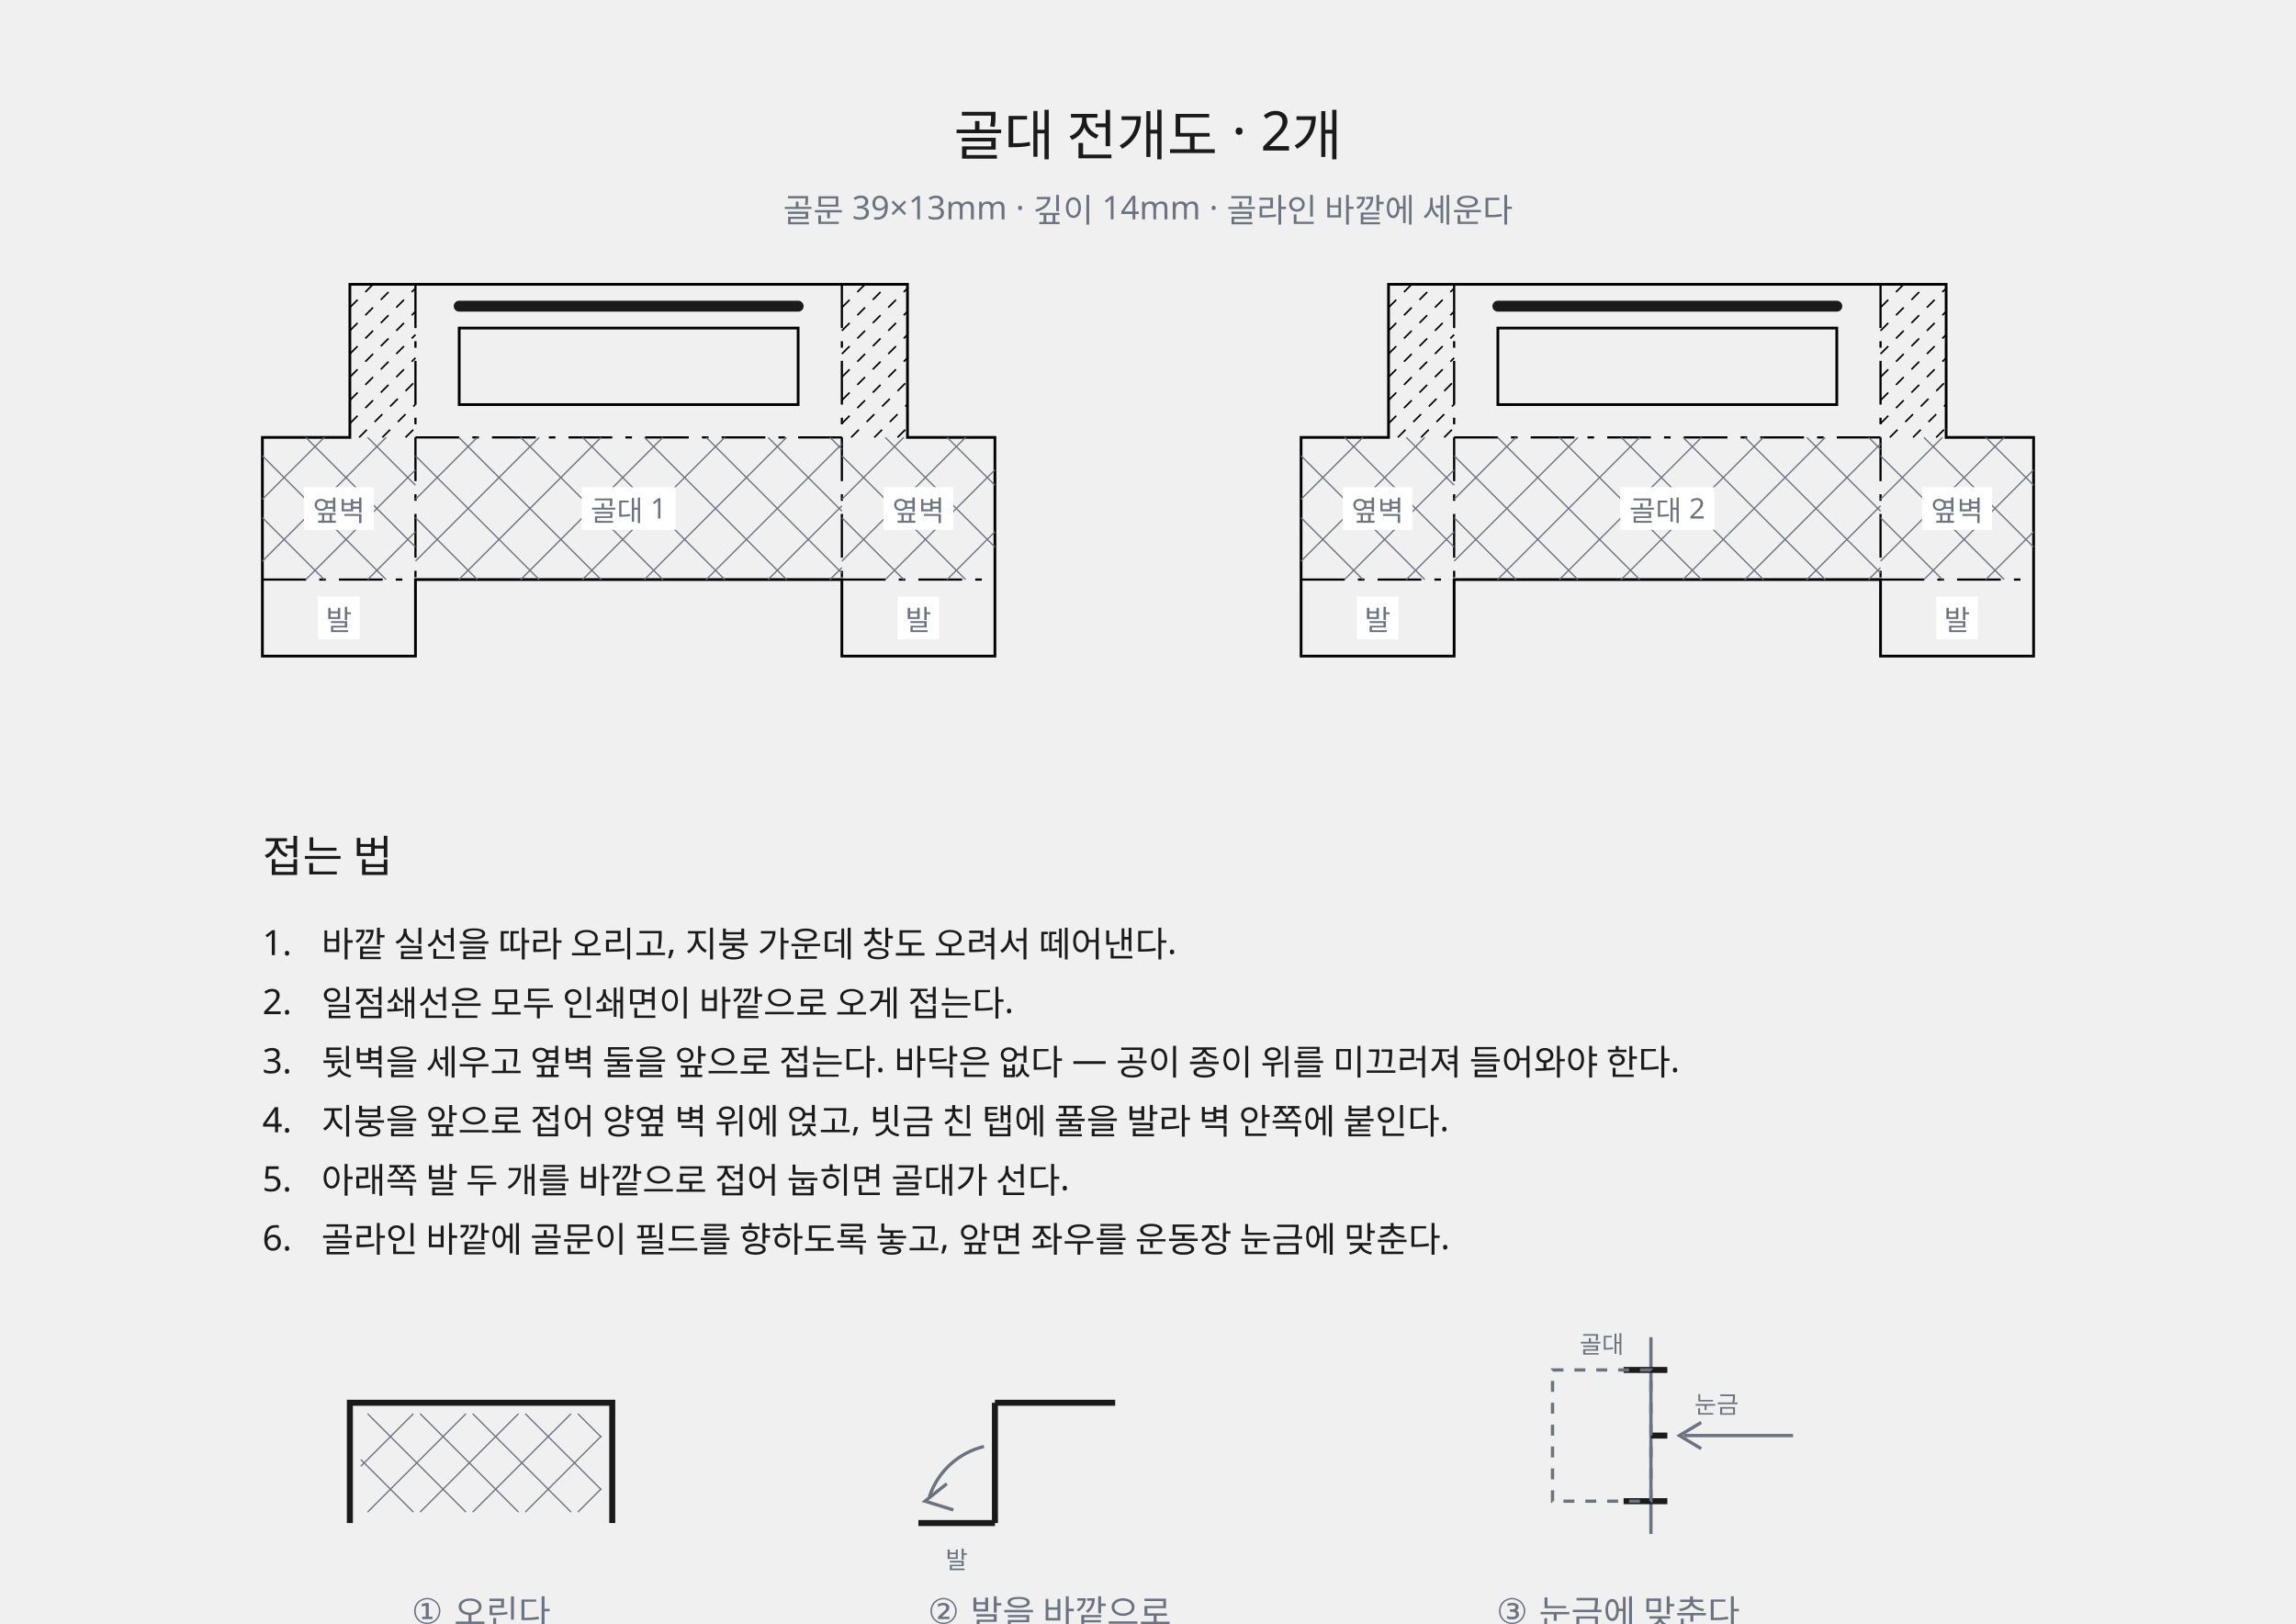
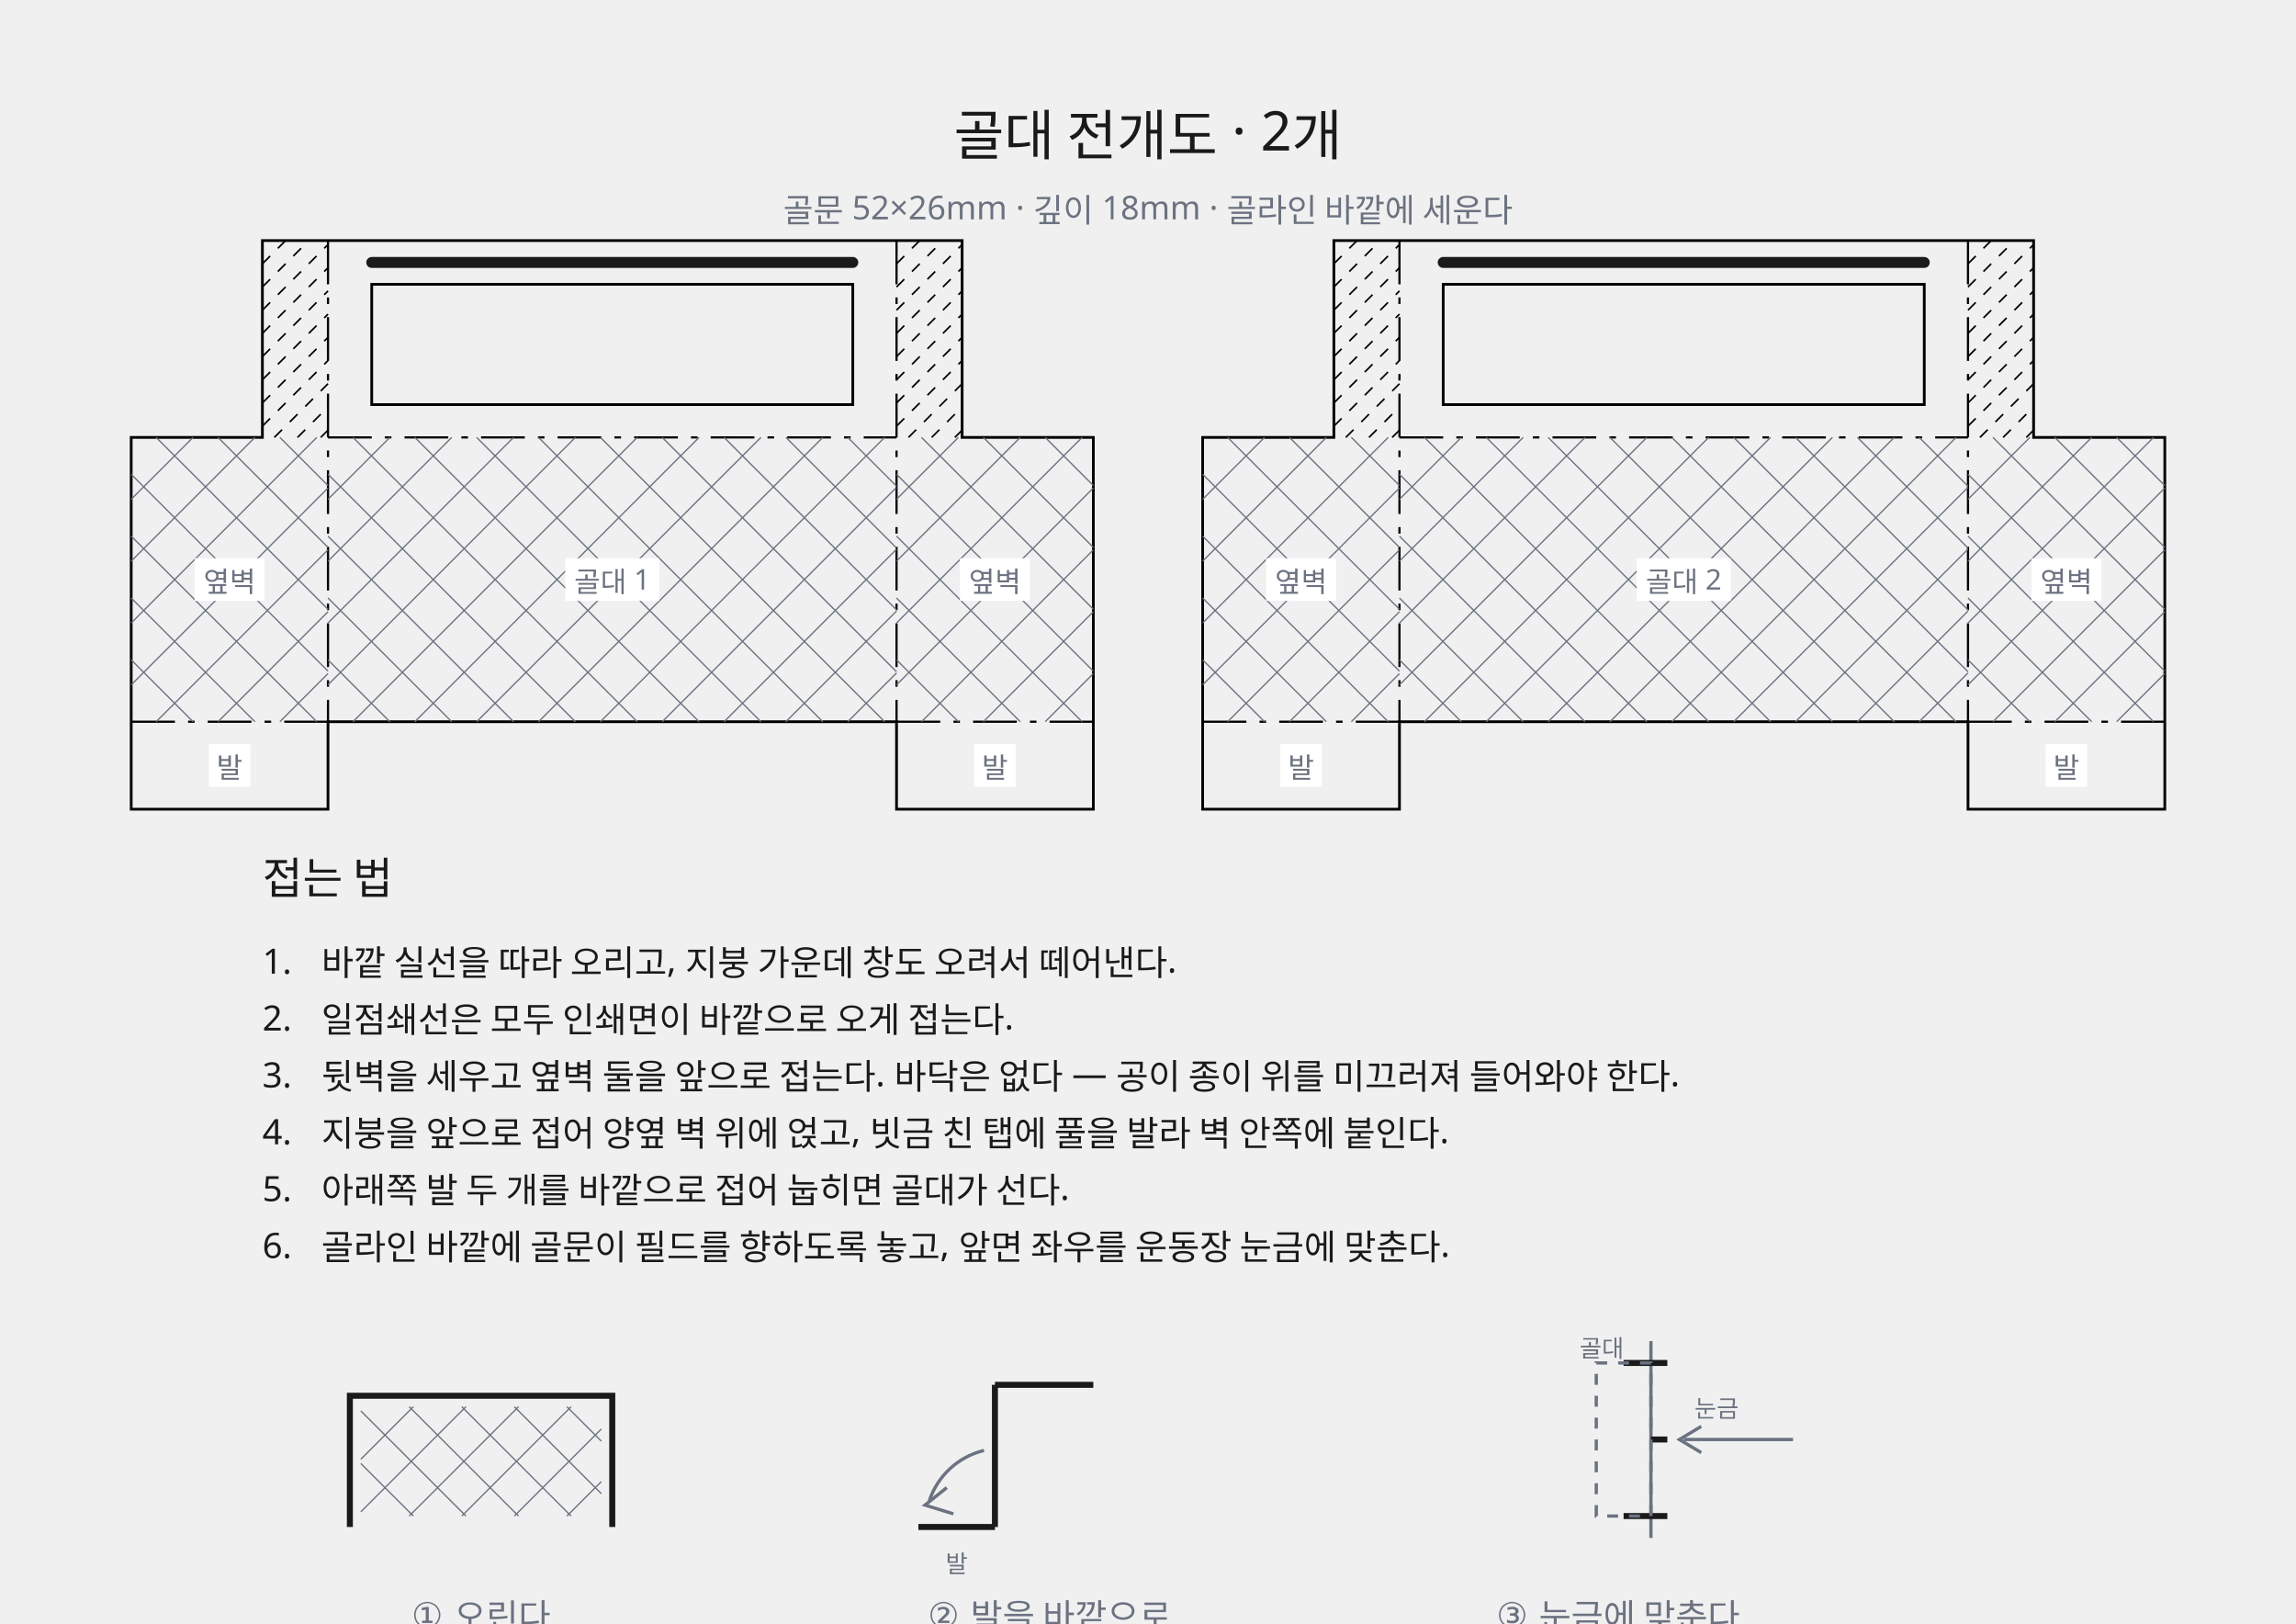
<svg xmlns="http://www.w3.org/2000/svg" width="210mm" height="148.5mm" viewBox="0 0 210 148.5" font-family="Noto Sans KR">
  <g id="pc-cut" fill="none" stroke="#000000" stroke-width="0.25" stroke-linecap="butt">
-     <path d="M 32 26 H 83 V 40 H 91 V 60 H 77 V 53 H 38 V 60 H 24 V 40 H 32 Z" />
-     <path d="M 127 26 H 178 V 40 H 186 V 60 H 172 V 53 H 133 V 60 H 119 V 40 H 127 Z" />
-     <rect x="42" y="30" width="31" height="7" />
-     <rect x="137" y="30" width="31" height="7" />
+     <path d="M 24 22 H 88 V 40 H 100 V 74 H 82 V 66 H 30 V 74 H 12 V 40 H 24 Z" />
+     <path d="M 122 22 H 186 V 40 H 198 V 74 H 180 V 66 H 128 V 74 H 110 V 40 H 122 Z" />
+     <rect x="34" y="26" width="44" height="11" />
+     <rect x="132" y="26" width="44" height="11" />
  </g>
  <g id="pc-fold-mountain" fill="none" stroke="#000000" stroke-width="0.2" stroke-dasharray="4 1.2 0.6 1.2" stroke-linecap="butt">
-     <line x1="38" y1="26" x2="38" y2="53" />
-     <line x1="77" y1="26" x2="77" y2="53" />
-     <line x1="38" y1="40" x2="77" y2="40" />
-     <line x1="24" y1="53" x2="38" y2="53" />
-     <line x1="77" y1="53" x2="91" y2="53" />
-     <line x1="133" y1="26" x2="133" y2="53" />
-     <line x1="172" y1="26" x2="172" y2="53" />
-     <line x1="133" y1="40" x2="172" y2="40" />
-     <line x1="119" y1="53" x2="133" y2="53" />
-     <line x1="172" y1="53" x2="186" y2="53" />
+     <line x1="30" y1="22" x2="30" y2="66" />
+     <line x1="82" y1="22" x2="82" y2="66" />
+     <line x1="30" y1="40" x2="82" y2="40" />
+     <line x1="12" y1="66" x2="30" y2="66" />
+     <line x1="82" y1="66" x2="100" y2="66" />
+     <line x1="128" y1="22" x2="128" y2="66" />
+     <line x1="180" y1="22" x2="180" y2="66" />
+     <line x1="128" y1="40" x2="180" y2="40" />
+     <line x1="110" y1="66" x2="128" y2="66" />
+     <line x1="180" y1="66" x2="198" y2="66" />
  </g>
  <g id="pc-glue" fill="none" stroke="#000000" stroke-width="0.15" stroke-dasharray="1 1" stroke-linecap="butt">
-     <line x1="32" y1="28.121" x2="34.121" y2="26" />
-     <line x1="32" y1="30.243" x2="36.243" y2="26" />
-     <line x1="32" y1="32.364" x2="38" y2="26.364" />
-     <line x1="32" y1="34.485" x2="38" y2="28.485" />
-     <line x1="32" y1="36.607" x2="38" y2="30.607" />
-     <line x1="32" y1="38.728" x2="38" y2="32.728" />
-     <line x1="32.849" y1="40" x2="38" y2="34.849" />
-     <line x1="34.971" y1="40" x2="38" y2="36.971" />
-     <line x1="37.092" y1="40" x2="38" y2="39.092" />
-     <line x1="77" y1="28.121" x2="79.121" y2="26" />
-     <line x1="77" y1="30.243" x2="81.243" y2="26" />
-     <line x1="77" y1="32.364" x2="83" y2="26.364" />
-     <line x1="77" y1="34.485" x2="83" y2="28.485" />
-     <line x1="77" y1="36.607" x2="83" y2="30.607" />
-     <line x1="77" y1="38.728" x2="83" y2="32.728" />
-     <line x1="77.849" y1="40" x2="83" y2="34.849" />
-     <line x1="79.971" y1="40" x2="83" y2="36.971" />
-     <line x1="82.092" y1="40" x2="83" y2="39.092" />
-     <line x1="127" y1="28.121" x2="129.121" y2="26" />
-     <line x1="127" y1="30.243" x2="131.243" y2="26" />
-     <line x1="127" y1="32.364" x2="133" y2="26.364" />
-     <line x1="127" y1="34.485" x2="133" y2="28.485" />
-     <line x1="127" y1="36.607" x2="133" y2="30.607" />
-     <line x1="127" y1="38.728" x2="133" y2="32.728" />
-     <line x1="127.849" y1="40" x2="133" y2="34.849" />
-     <line x1="129.971" y1="40" x2="133" y2="36.971" />
-     <line x1="132.092" y1="40" x2="133" y2="39.092" />
-     <line x1="172" y1="28.121" x2="174.121" y2="26" />
-     <line x1="172" y1="30.243" x2="176.243" y2="26" />
-     <line x1="172" y1="32.364" x2="178" y2="26.364" />
-     <line x1="172" y1="34.485" x2="178" y2="28.485" />
-     <line x1="172" y1="36.607" x2="178" y2="30.607" />
-     <line x1="172" y1="38.728" x2="178" y2="32.728" />
-     <line x1="172.849" y1="40" x2="178" y2="34.849" />
-     <line x1="174.971" y1="40" x2="178" y2="36.971" />
-     <line x1="177.092" y1="40" x2="178" y2="39.092" />
+     <line x1="24" y1="24.121" x2="26.121" y2="22" />
+     <line x1="24" y1="26.243" x2="28.243" y2="22" />
+     <line x1="24" y1="28.364" x2="30" y2="22.364" />
+     <line x1="24" y1="30.485" x2="30" y2="24.485" />
+     <line x1="24" y1="32.607" x2="30" y2="26.607" />
+     <line x1="24" y1="34.728" x2="30" y2="28.728" />
+     <line x1="24" y1="36.849" x2="30" y2="30.849" />
+     <line x1="24" y1="38.971" x2="30" y2="32.971" />
+     <line x1="25.092" y1="40" x2="30" y2="35.092" />
+     <line x1="27.213" y1="40" x2="30" y2="37.213" />
+     <line x1="29.335" y1="40" x2="30" y2="39.335" />
+     <line x1="82" y1="24.121" x2="84.121" y2="22" />
+     <line x1="82" y1="26.243" x2="86.243" y2="22" />
+     <line x1="82" y1="28.364" x2="88" y2="22.364" />
+     <line x1="82" y1="30.485" x2="88" y2="24.485" />
+     <line x1="82" y1="32.607" x2="88" y2="26.607" />
+     <line x1="82" y1="34.728" x2="88" y2="28.728" />
+     <line x1="82" y1="36.849" x2="88" y2="30.849" />
+     <line x1="82" y1="38.971" x2="88" y2="32.971" />
+     <line x1="83.092" y1="40" x2="88" y2="35.092" />
+     <line x1="85.213" y1="40" x2="88" y2="37.213" />
+     <line x1="87.335" y1="40" x2="88" y2="39.335" />
+     <line x1="122" y1="24.121" x2="124.121" y2="22" />
+     <line x1="122" y1="26.243" x2="126.243" y2="22" />
+     <line x1="122" y1="28.364" x2="128" y2="22.364" />
+     <line x1="122" y1="30.485" x2="128" y2="24.485" />
+     <line x1="122" y1="32.607" x2="128" y2="26.607" />
+     <line x1="122" y1="34.728" x2="128" y2="28.728" />
+     <line x1="122" y1="36.849" x2="128" y2="30.849" />
+     <line x1="122" y1="38.971" x2="128" y2="32.971" />
+     <line x1="123.092" y1="40" x2="128" y2="35.092" />
+     <line x1="125.213" y1="40" x2="128" y2="37.213" />
+     <line x1="127.335" y1="40" x2="128" y2="39.335" />
+     <line x1="180" y1="24.121" x2="182.121" y2="22" />
+     <line x1="180" y1="26.243" x2="184.243" y2="22" />
+     <line x1="180" y1="28.364" x2="186" y2="22.364" />
+     <line x1="180" y1="30.485" x2="186" y2="24.485" />
+     <line x1="180" y1="32.607" x2="186" y2="26.607" />
+     <line x1="180" y1="34.728" x2="186" y2="28.728" />
+     <line x1="180" y1="36.849" x2="186" y2="30.849" />
+     <line x1="180" y1="38.971" x2="186" y2="32.971" />
+     <line x1="181.092" y1="40" x2="186" y2="35.092" />
+     <line x1="183.213" y1="40" x2="186" y2="37.213" />
+     <line x1="185.335" y1="40" x2="186" y2="39.335" />
  </g>
  <g id="pc-art" fill="#1a1a1a" stroke="none">
    <text x="105" y="12" font-size="5" dominant-baseline="central" text-anchor="middle">골대 전개도 · 2개</text>
-     <text x="105" y="19" font-size="3" dominant-baseline="central" fill="#6b7280" text-anchor="middle">골문 39×13mm · 깊이 14mm · 골라인 바깥에 세운다</text>
+     <text x="105" y="19" font-size="3" dominant-baseline="central" fill="#6b7280" text-anchor="middle">골문 52×26mm · 깊이 18mm · 골라인 바깥에 세운다</text>
    <g stroke="#6b7280" stroke-width="0.12" fill="none">
-       <line x1="38" y1="45.657" x2="43.657" y2="40" />
-       <line x1="38" y1="51.314" x2="49.314" y2="40" />
-       <line x1="41.971" y1="53" x2="54.971" y2="40" />
-       <line x1="47.627" y1="53" x2="60.627" y2="40" />
-       <line x1="53.284" y1="53" x2="66.284" y2="40" />
-       <line x1="58.941" y1="53" x2="71.941" y2="40" />
-       <line x1="64.598" y1="53" x2="77" y2="40.598" />
-       <line x1="70.255" y1="53" x2="77" y2="46.255" />
-       <line x1="75.912" y1="53" x2="77" y2="51.912" />
-       <line x1="38" y1="47.343" x2="43.657" y2="53" />
-       <line x1="38" y1="41.686" x2="49.314" y2="53" />
-       <line x1="41.971" y1="40" x2="54.971" y2="53" />
-       <line x1="47.627" y1="40" x2="60.627" y2="53" />
-       <line x1="53.284" y1="40" x2="66.284" y2="53" />
-       <line x1="58.941" y1="40" x2="71.941" y2="53" />
-       <line x1="64.598" y1="40" x2="77" y2="52.402" />
-       <line x1="70.255" y1="40" x2="77" y2="46.745" />
-       <line x1="75.912" y1="40" x2="77" y2="41.088" />
-       <line x1="24" y1="45.657" x2="29.657" y2="40" />
-       <line x1="24" y1="51.314" x2="35.314" y2="40" />
-       <line x1="27.971" y1="53" x2="38" y2="42.971" />
-       <line x1="33.627" y1="53" x2="38" y2="48.627" />
-       <line x1="24" y1="47.343" x2="29.657" y2="53" />
-       <line x1="24" y1="41.686" x2="35.314" y2="53" />
-       <line x1="27.971" y1="40" x2="38" y2="50.029" />
-       <line x1="33.627" y1="40" x2="38" y2="44.373" />
-       <line x1="77" y1="45.657" x2="82.657" y2="40" />
-       <line x1="77" y1="51.314" x2="88.314" y2="40" />
-       <line x1="80.971" y1="53" x2="91" y2="42.971" />
-       <line x1="86.627" y1="53" x2="91" y2="48.627" />
-       <line x1="77" y1="47.343" x2="82.657" y2="53" />
-       <line x1="77" y1="41.686" x2="88.314" y2="53" />
-       <line x1="80.971" y1="40" x2="91" y2="50.029" />
-       <line x1="86.627" y1="40" x2="91" y2="44.373" />
+       <line x1="30" y1="45.657" x2="35.657" y2="40" />
+       <line x1="30" y1="51.314" x2="41.314" y2="40" />
+       <line x1="30" y1="56.971" x2="46.971" y2="40" />
+       <line x1="30" y1="62.627" x2="52.627" y2="40" />
+       <line x1="32.284" y1="66" x2="58.284" y2="40" />
+       <line x1="37.941" y1="66" x2="63.941" y2="40" />
+       <line x1="43.598" y1="66" x2="69.598" y2="40" />
+       <line x1="49.255" y1="66" x2="75.255" y2="40" />
+       <line x1="54.912" y1="66" x2="80.912" y2="40" />
+       <line x1="60.569" y1="66" x2="82" y2="44.569" />
+       <line x1="66.225" y1="66" x2="82" y2="50.225" />
+       <line x1="71.882" y1="66" x2="82" y2="55.882" />
+       <line x1="77.539" y1="66" x2="82" y2="61.539" />
+       <line x1="30" y1="60.343" x2="35.657" y2="66" />
+       <line x1="30" y1="54.686" x2="41.314" y2="66" />
+       <line x1="30" y1="49.029" x2="46.971" y2="66" />
+       <line x1="30" y1="43.373" x2="52.627" y2="66" />
+       <line x1="32.284" y1="40" x2="58.284" y2="66" />
+       <line x1="37.941" y1="40" x2="63.941" y2="66" />
+       <line x1="43.598" y1="40" x2="69.598" y2="66" />
+       <line x1="49.255" y1="40" x2="75.255" y2="66" />
+       <line x1="54.912" y1="40" x2="80.912" y2="66" />
+       <line x1="60.569" y1="40" x2="82" y2="61.431" />
+       <line x1="66.225" y1="40" x2="82" y2="55.775" />
+       <line x1="71.882" y1="40" x2="82" y2="50.118" />
+       <line x1="77.539" y1="40" x2="82" y2="44.461" />
+       <line x1="12" y1="45.657" x2="17.657" y2="40" />
+       <line x1="12" y1="51.314" x2="23.314" y2="40" />
+       <line x1="12" y1="56.971" x2="28.971" y2="40" />
+       <line x1="12" y1="62.627" x2="30" y2="44.627" />
+       <line x1="14.284" y1="66" x2="30" y2="50.284" />
+       <line x1="19.941" y1="66" x2="30" y2="55.941" />
+       <line x1="25.598" y1="66" x2="30" y2="61.598" />
+       <line x1="12" y1="60.343" x2="17.657" y2="66" />
+       <line x1="12" y1="54.686" x2="23.314" y2="66" />
+       <line x1="12" y1="49.029" x2="28.971" y2="66" />
+       <line x1="12" y1="43.373" x2="30" y2="61.373" />
+       <line x1="14.284" y1="40" x2="30" y2="55.716" />
+       <line x1="19.941" y1="40" x2="30" y2="50.059" />
+       <line x1="25.598" y1="40" x2="30" y2="44.402" />
+       <line x1="82" y1="45.657" x2="87.657" y2="40" />
+       <line x1="82" y1="51.314" x2="93.314" y2="40" />
+       <line x1="82" y1="56.971" x2="98.971" y2="40" />
+       <line x1="82" y1="62.627" x2="100" y2="44.627" />
+       <line x1="84.284" y1="66" x2="100" y2="50.284" />
+       <line x1="89.941" y1="66" x2="100" y2="55.941" />
+       <line x1="95.598" y1="66" x2="100" y2="61.598" />
+       <line x1="82" y1="60.343" x2="87.657" y2="66" />
+       <line x1="82" y1="54.686" x2="93.314" y2="66" />
+       <line x1="82" y1="49.029" x2="98.971" y2="66" />
+       <line x1="82" y1="43.373" x2="100" y2="61.373" />
+       <line x1="84.284" y1="40" x2="100" y2="55.716" />
+       <line x1="89.941" y1="40" x2="100" y2="50.059" />
+       <line x1="95.598" y1="40" x2="100" y2="44.402" />
    </g>
    <g stroke="#6b7280" stroke-width="0.12" fill="none">
-       <line x1="133" y1="45.657" x2="138.657" y2="40" />
-       <line x1="133" y1="51.314" x2="144.314" y2="40" />
-       <line x1="136.971" y1="53" x2="149.971" y2="40" />
-       <line x1="142.627" y1="53" x2="155.627" y2="40" />
-       <line x1="148.284" y1="53" x2="161.284" y2="40" />
-       <line x1="153.941" y1="53" x2="166.941" y2="40" />
-       <line x1="159.598" y1="53" x2="172" y2="40.598" />
-       <line x1="165.255" y1="53" x2="172" y2="46.255" />
-       <line x1="170.912" y1="53" x2="172" y2="51.912" />
-       <line x1="133" y1="47.343" x2="138.657" y2="53" />
-       <line x1="133" y1="41.686" x2="144.314" y2="53" />
-       <line x1="136.971" y1="40" x2="149.971" y2="53" />
-       <line x1="142.627" y1="40" x2="155.627" y2="53" />
-       <line x1="148.284" y1="40" x2="161.284" y2="53" />
-       <line x1="153.941" y1="40" x2="166.941" y2="53" />
-       <line x1="159.598" y1="40" x2="172" y2="52.402" />
-       <line x1="165.255" y1="40" x2="172" y2="46.745" />
-       <line x1="170.912" y1="40" x2="172" y2="41.088" />
-       <line x1="119" y1="45.657" x2="124.657" y2="40" />
-       <line x1="119" y1="51.314" x2="130.314" y2="40" />
-       <line x1="122.971" y1="53" x2="133" y2="42.971" />
-       <line x1="128.627" y1="53" x2="133" y2="48.627" />
-       <line x1="119" y1="47.343" x2="124.657" y2="53" />
-       <line x1="119" y1="41.686" x2="130.314" y2="53" />
-       <line x1="122.971" y1="40" x2="133" y2="50.029" />
-       <line x1="128.627" y1="40" x2="133" y2="44.373" />
-       <line x1="172" y1="45.657" x2="177.657" y2="40" />
-       <line x1="172" y1="51.314" x2="183.314" y2="40" />
-       <line x1="175.971" y1="53" x2="186" y2="42.971" />
-       <line x1="181.627" y1="53" x2="186" y2="48.627" />
-       <line x1="172" y1="47.343" x2="177.657" y2="53" />
-       <line x1="172" y1="41.686" x2="183.314" y2="53" />
-       <line x1="175.971" y1="40" x2="186" y2="50.029" />
-       <line x1="181.627" y1="40" x2="186" y2="44.373" />
+       <line x1="128" y1="45.657" x2="133.657" y2="40" />
+       <line x1="128" y1="51.314" x2="139.314" y2="40" />
+       <line x1="128" y1="56.971" x2="144.971" y2="40" />
+       <line x1="128" y1="62.627" x2="150.627" y2="40" />
+       <line x1="130.284" y1="66" x2="156.284" y2="40" />
+       <line x1="135.941" y1="66" x2="161.941" y2="40" />
+       <line x1="141.598" y1="66" x2="167.598" y2="40" />
+       <line x1="147.255" y1="66" x2="173.255" y2="40" />
+       <line x1="152.912" y1="66" x2="178.912" y2="40" />
+       <line x1="158.569" y1="66" x2="180" y2="44.569" />
+       <line x1="164.225" y1="66" x2="180" y2="50.225" />
+       <line x1="169.882" y1="66" x2="180" y2="55.882" />
+       <line x1="175.539" y1="66" x2="180" y2="61.539" />
+       <line x1="128" y1="60.343" x2="133.657" y2="66" />
+       <line x1="128" y1="54.686" x2="139.314" y2="66" />
+       <line x1="128" y1="49.029" x2="144.971" y2="66" />
+       <line x1="128" y1="43.373" x2="150.627" y2="66" />
+       <line x1="130.284" y1="40" x2="156.284" y2="66" />
+       <line x1="135.941" y1="40" x2="161.941" y2="66" />
+       <line x1="141.598" y1="40" x2="167.598" y2="66" />
+       <line x1="147.255" y1="40" x2="173.255" y2="66" />
+       <line x1="152.912" y1="40" x2="178.912" y2="66" />
+       <line x1="158.569" y1="40" x2="180" y2="61.431" />
+       <line x1="164.225" y1="40" x2="180" y2="55.775" />
+       <line x1="169.882" y1="40" x2="180" y2="50.118" />
+       <line x1="175.539" y1="40" x2="180" y2="44.461" />
+       <line x1="110" y1="45.657" x2="115.657" y2="40" />
+       <line x1="110" y1="51.314" x2="121.314" y2="40" />
+       <line x1="110" y1="56.971" x2="126.971" y2="40" />
+       <line x1="110" y1="62.627" x2="128" y2="44.627" />
+       <line x1="112.284" y1="66" x2="128" y2="50.284" />
+       <line x1="117.941" y1="66" x2="128" y2="55.941" />
+       <line x1="123.598" y1="66" x2="128" y2="61.598" />
+       <line x1="110" y1="60.343" x2="115.657" y2="66" />
+       <line x1="110" y1="54.686" x2="121.314" y2="66" />
+       <line x1="110" y1="49.029" x2="126.971" y2="66" />
+       <line x1="110" y1="43.373" x2="128" y2="61.373" />
+       <line x1="112.284" y1="40" x2="128" y2="55.716" />
+       <line x1="117.941" y1="40" x2="128" y2="50.059" />
+       <line x1="123.598" y1="40" x2="128" y2="44.402" />
+       <line x1="180" y1="45.657" x2="185.657" y2="40" />
+       <line x1="180" y1="51.314" x2="191.314" y2="40" />
+       <line x1="180" y1="56.971" x2="196.971" y2="40" />
+       <line x1="180" y1="62.627" x2="198" y2="44.627" />
+       <line x1="182.284" y1="66" x2="198" y2="50.284" />
+       <line x1="187.941" y1="66" x2="198" y2="55.941" />
+       <line x1="193.598" y1="66" x2="198" y2="61.598" />
+       <line x1="180" y1="60.343" x2="185.657" y2="66" />
+       <line x1="180" y1="54.686" x2="191.314" y2="66" />
+       <line x1="180" y1="49.029" x2="196.971" y2="66" />
+       <line x1="180" y1="43.373" x2="198" y2="61.373" />
+       <line x1="182.284" y1="40" x2="198" y2="55.716" />
+       <line x1="187.941" y1="40" x2="198" y2="50.059" />
+       <line x1="193.598" y1="40" x2="198" y2="44.402" />
    </g>
-     <line x1="42" y1="28" x2="73" y2="28" stroke="#1a1a1a" stroke-width="1" stroke-linecap="round" />
-     <line x1="137" y1="28" x2="168" y2="28" stroke="#1a1a1a" stroke-width="1" stroke-linecap="round" />
-     <rect x="53.195" y="44.55" width="8.61" height="3.9" fill="#ffffff" stroke="none" />
-     <text x="57.5" y="46.5" font-size="2.6" dominant-baseline="central" fill="#6b7280" stroke="none" text-anchor="middle">골대 1</text>
-     <rect x="27.8" y="44.55" width="6.4" height="3.9" fill="#ffffff" stroke="none" />
-     <text x="31" y="46.5" font-size="2.6" dominant-baseline="central" fill="#6b7280" stroke="none" text-anchor="middle">옆벽</text>
-     <rect x="80.8" y="44.55" width="6.4" height="3.9" fill="#ffffff" stroke="none" />
-     <text x="84" y="46.5" font-size="2.6" dominant-baseline="central" fill="#6b7280" stroke="none" text-anchor="middle">옆벽</text>
-     <rect x="29.1" y="54.55" width="3.8" height="3.9" fill="#ffffff" stroke="none" />
-     <text x="31" y="56.5" font-size="2.6" dominant-baseline="central" fill="#6b7280" stroke="none" text-anchor="middle">발</text>
-     <rect x="82.1" y="54.55" width="3.8" height="3.9" fill="#ffffff" stroke="none" />
-     <text x="84" y="56.5" font-size="2.6" dominant-baseline="central" fill="#6b7280" stroke="none" text-anchor="middle">발</text>
-     <rect x="148.195" y="44.55" width="8.61" height="3.9" fill="#ffffff" stroke="none" />
-     <text x="152.5" y="46.5" font-size="2.6" dominant-baseline="central" fill="#6b7280" stroke="none" text-anchor="middle">골대 2</text>
-     <rect x="122.8" y="44.55" width="6.4" height="3.9" fill="#ffffff" stroke="none" />
-     <text x="126" y="46.5" font-size="2.6" dominant-baseline="central" fill="#6b7280" stroke="none" text-anchor="middle">옆벽</text>
-     <rect x="175.8" y="44.55" width="6.4" height="3.9" fill="#ffffff" stroke="none" />
-     <text x="179" y="46.5" font-size="2.6" dominant-baseline="central" fill="#6b7280" stroke="none" text-anchor="middle">옆벽</text>
-     <rect x="124.1" y="54.55" width="3.8" height="3.9" fill="#ffffff" stroke="none" />
-     <text x="126" y="56.5" font-size="2.6" dominant-baseline="central" fill="#6b7280" stroke="none" text-anchor="middle">발</text>
-     <rect x="177.1" y="54.55" width="3.8" height="3.9" fill="#ffffff" stroke="none" />
-     <text x="179" y="56.5" font-size="2.6" dominant-baseline="central" fill="#6b7280" stroke="none" text-anchor="middle">발</text>
-     <text x="24" y="78" font-size="4" dominant-baseline="central" text-anchor="start">접는 법</text>
-     <text x="24" y="86.1" font-size="3.2" dominant-baseline="central" text-anchor="start">1.</text>
-     <text x="29.4" y="86.1" font-size="3.2" dominant-baseline="central" text-anchor="start">바깥 실선을 따라 오리고, 지붕 가운데 창도 오려서 떼어낸다.</text>
-     <text x="24" y="91.5" font-size="3.2" dominant-baseline="central" text-anchor="start">2.</text>
-     <text x="29.4" y="91.5" font-size="3.2" dominant-baseline="central" text-anchor="start">일점쇄선은 모두 인쇄면이 바깥으로 오게 접는다.</text>
-     <text x="24" y="96.9" font-size="3.2" dominant-baseline="central" text-anchor="start">3.</text>
-     <text x="29.4" y="96.9" font-size="3.2" dominant-baseline="central" text-anchor="start">뒷벽을 세우고 옆벽 둘을 앞으로 접는다. 바닥은 없다 — 공이 종이 위를 미끄러져 들어와야 한다.</text>
-     <text x="24" y="102.3" font-size="3.2" dominant-baseline="central" text-anchor="start">4.</text>
-     <text x="29.4" y="102.3" font-size="3.2" dominant-baseline="central" text-anchor="start">지붕을 앞으로 접어 양옆 벽 위에 얹고, 빗금 친 탭에 풀을 발라 벽 안쪽에 붙인다.</text>
-     <text x="24" y="107.7" font-size="3.2" dominant-baseline="central" text-anchor="start">5.</text>
-     <text x="29.4" y="107.7" font-size="3.2" dominant-baseline="central" text-anchor="start">아래쪽 발 두 개를 바깥으로 접어 눕히면 골대가 선다.</text>
-     <text x="24" y="113.1" font-size="3.2" dominant-baseline="central" text-anchor="start">6.</text>
-     <text x="29.4" y="113.1" font-size="3.2" dominant-baseline="central" text-anchor="start">골라인 바깥에 골문이 필드를 향하도록 놓고, 앞면 좌우를 운동장 눈금에 맞춘다.</text>
-     <path d="M 32 139.28 V 128.28 H 56 V 139.28" fill="none" stroke="#1a1a1a" stroke-width="0.55" />
+     <line x1="34" y1="24" x2="78" y2="24" stroke="#1a1a1a" stroke-width="1" stroke-linecap="round" />
+     <line x1="132" y1="24" x2="176" y2="24" stroke="#1a1a1a" stroke-width="1" stroke-linecap="round" />
+     <rect x="51.695" y="51.05" width="8.61" height="3.9" fill="#ffffff" stroke="none" />
+     <text x="56" y="53" font-size="2.6" dominant-baseline="central" fill="#6b7280" stroke="none" text-anchor="middle">골대 1</text>
+     <rect x="17.8" y="51.05" width="6.4" height="3.9" fill="#ffffff" stroke="none" />
+     <text x="21" y="53" font-size="2.6" dominant-baseline="central" fill="#6b7280" stroke="none" text-anchor="middle">옆벽</text>
+     <rect x="87.8" y="51.05" width="6.4" height="3.9" fill="#ffffff" stroke="none" />
+     <text x="91" y="53" font-size="2.6" dominant-baseline="central" fill="#6b7280" stroke="none" text-anchor="middle">옆벽</text>
+     <rect x="19.1" y="68.05" width="3.8" height="3.9" fill="#ffffff" stroke="none" />
+     <text x="21" y="70" font-size="2.6" dominant-baseline="central" fill="#6b7280" stroke="none" text-anchor="middle">발</text>
+     <rect x="89.1" y="68.05" width="3.8" height="3.9" fill="#ffffff" stroke="none" />
+     <text x="91" y="70" font-size="2.6" dominant-baseline="central" fill="#6b7280" stroke="none" text-anchor="middle">발</text>
+     <rect x="149.695" y="51.05" width="8.61" height="3.9" fill="#ffffff" stroke="none" />
+     <text x="154" y="53" font-size="2.6" dominant-baseline="central" fill="#6b7280" stroke="none" text-anchor="middle">골대 2</text>
+     <rect x="115.8" y="51.05" width="6.4" height="3.9" fill="#ffffff" stroke="none" />
+     <text x="119" y="53" font-size="2.6" dominant-baseline="central" fill="#6b7280" stroke="none" text-anchor="middle">옆벽</text>
+     <rect x="185.8" y="51.05" width="6.4" height="3.9" fill="#ffffff" stroke="none" />
+     <text x="189" y="53" font-size="2.6" dominant-baseline="central" fill="#6b7280" stroke="none" text-anchor="middle">옆벽</text>
+     <rect x="117.1" y="68.05" width="3.8" height="3.9" fill="#ffffff" stroke="none" />
+     <text x="119" y="70" font-size="2.6" dominant-baseline="central" fill="#6b7280" stroke="none" text-anchor="middle">발</text>
+     <rect x="187.1" y="68.05" width="3.8" height="3.9" fill="#ffffff" stroke="none" />
+     <text x="189" y="70" font-size="2.6" dominant-baseline="central" fill="#6b7280" stroke="none" text-anchor="middle">발</text>
+     <text x="24" y="80" font-size="4" dominant-baseline="central" text-anchor="start">접는 법</text>
+     <text x="24" y="87.8" font-size="3.2" dominant-baseline="central" text-anchor="start">1.</text>
+     <text x="29.4" y="87.8" font-size="3.2" dominant-baseline="central" text-anchor="start">바깥 실선을 따라 오리고, 지붕 가운데 창도 오려서 떼어낸다.</text>
+     <text x="24" y="93" font-size="3.2" dominant-baseline="central" text-anchor="start">2.</text>
+     <text x="29.4" y="93" font-size="3.2" dominant-baseline="central" text-anchor="start">일점쇄선은 모두 인쇄면이 바깥으로 오게 접는다.</text>
+     <text x="24" y="98.2" font-size="3.2" dominant-baseline="central" text-anchor="start">3.</text>
+     <text x="29.4" y="98.2" font-size="3.2" dominant-baseline="central" text-anchor="start">뒷벽을 세우고 옆벽 둘을 앞으로 접는다. 바닥은 없다 — 공이 종이 위를 미끄러져 들어와야 한다.</text>
+     <text x="24" y="103.4" font-size="3.2" dominant-baseline="central" text-anchor="start">4.</text>
+     <text x="29.4" y="103.4" font-size="3.2" dominant-baseline="central" text-anchor="start">지붕을 앞으로 접어 양옆 벽 위에 얹고, 빗금 친 탭에 풀을 발라 벽 안쪽에 붙인다.</text>
+     <text x="24" y="108.6" font-size="3.2" dominant-baseline="central" text-anchor="start">5.</text>
+     <text x="29.4" y="108.6" font-size="3.2" dominant-baseline="central" text-anchor="start">아래쪽 발 두 개를 바깥으로 접어 눕히면 골대가 선다.</text>
+     <text x="24" y="113.8" font-size="3.2" dominant-baseline="central" text-anchor="start">6.</text>
+     <text x="29.4" y="113.8" font-size="3.2" dominant-baseline="central" text-anchor="start">골라인 바깥에 골문이 필드를 향하도록 놓고, 앞면 좌우를 운동장 눈금에 맞춘다.</text>
+     <path d="M 32 139.64 V 127.64 H 56 V 139.64" fill="none" stroke="#1a1a1a" stroke-width="0.55" />
    <g stroke="#6b7280" stroke-width="0.12" fill="none">
-       <line x1="33" y1="134.088" x2="37.808" y2="129.28" />
-       <line x1="33.617" y1="138.28" x2="42.617" y2="129.28" />
-       <line x1="38.425" y1="138.28" x2="47.425" y2="129.28" />
-       <line x1="43.233" y1="138.28" x2="52.233" y2="129.28" />
-       <line x1="48.042" y1="138.28" x2="55" y2="131.322" />
-       <line x1="52.85" y1="138.28" x2="55" y2="136.13" />
-       <line x1="33" y1="133.472" x2="37.808" y2="138.28" />
-       <line x1="33.617" y1="129.28" x2="42.617" y2="138.28" />
-       <line x1="38.425" y1="129.28" x2="47.425" y2="138.28" />
-       <line x1="43.233" y1="129.28" x2="52.233" y2="138.28" />
-       <line x1="48.042" y1="129.28" x2="55" y2="136.238" />
-       <line x1="52.85" y1="129.28" x2="55" y2="131.43" />
+       <line x1="33" y1="133.448" x2="37.808" y2="128.64" />
+       <line x1="33" y1="138.257" x2="42.617" y2="128.64" />
+       <line x1="37.425" y1="138.64" x2="47.425" y2="128.64" />
+       <line x1="42.233" y1="138.64" x2="52.233" y2="128.64" />
+       <line x1="47.042" y1="138.64" x2="55" y2="130.682" />
+       <line x1="51.85" y1="138.64" x2="55" y2="135.49" />
+       <line x1="33" y1="133.832" x2="37.808" y2="138.64" />
+       <line x1="33" y1="129.023" x2="42.617" y2="138.64" />
+       <line x1="37.425" y1="128.64" x2="47.425" y2="138.64" />
+       <line x1="42.233" y1="128.64" x2="52.233" y2="138.64" />
+       <line x1="47.042" y1="128.64" x2="55" y2="136.598" />
+       <line x1="51.85" y1="128.64" x2="55" y2="131.79" />
    </g>
-     <text x="44" y="146.78" font-size="3.2" dominant-baseline="central" fill="#6b7280" stroke="none" text-anchor="middle">① 오린다</text>
-     <path d="M 91 128.28 H 102" fill="none" stroke="#1a1a1a" stroke-width="0.55" />
-     <path d="M 91 128.28 V 139.28" fill="none" stroke="#1a1a1a" stroke-width="0.55" />
-     <path d="M 91 139.28 H 84" fill="none" stroke="#1a1a1a" stroke-width="0.55" />
-     <path d="M 90 132.28 A 7 7 0 0 0 85 136.88" fill="none" stroke="#6b7280" stroke-width="0.3" />
-     <path d="M 86.6 135.68 L 84.6 137.28 L 87.2 138.08" fill="none" stroke="#6b7280" stroke-width="0.3" />
-     <text x="87.5" y="142.48" font-size="2.2" dominant-baseline="central" fill="#6b7280" stroke="none" text-anchor="middle">발</text>
-     <text x="96" y="146.78" font-size="3.2" dominant-baseline="central" fill="#6b7280" stroke="none" text-anchor="middle">② 발을 바깥으로</text>
-     <path d="M 151 122.28 V 140.28" fill="none" stroke="#6b7280" stroke-width="0.3" />
-     <path d="M 148.5 125.28 H 152.5" fill="none" stroke="#1a1a1a" stroke-width="0.55" />
-     <path d="M 148.5 137.28 H 152.5" fill="none" stroke="#1a1a1a" stroke-width="0.55" />
-     <path d="M 151 131.28 H 152.5" fill="none" stroke="#1a1a1a" stroke-width="0.55" />
-     <rect x="142" y="125.28" width="9" height="12" fill="none" stroke="#6b7280" stroke-width="0.3" stroke-dasharray="1 1" />
-     <path d="M 164 131.28 H 154" fill="none" stroke="#6b7280" stroke-width="0.3" />
-     <path d="M 155.6 130.08 L 153.6 131.28 L 155.6 132.48" fill="none" stroke="#6b7280" stroke-width="0.3" />
-     <text x="146.5" y="122.78" font-size="2.2" dominant-baseline="central" fill="#6b7280" stroke="none" text-anchor="middle">골대</text>
-     <text x="157" y="128.28" font-size="2.2" dominant-baseline="central" fill="#6b7280" stroke="none" text-anchor="middle">눈금</text>
-     <text x="148" y="146.78" font-size="3.2" dominant-baseline="central" fill="#6b7280" stroke="none" text-anchor="middle">③ 눈금에 맞춘다</text>
+     <text x="44" y="147.14" font-size="3.2" dominant-baseline="central" fill="#6b7280" stroke="none" text-anchor="middle">① 오린다</text>
+     <path d="M 91 126.64 H 100" fill="none" stroke="#1a1a1a" stroke-width="0.55" />
+     <path d="M 91 126.64 V 139.64" fill="none" stroke="#1a1a1a" stroke-width="0.55" />
+     <path d="M 91 139.64 H 84" fill="none" stroke="#1a1a1a" stroke-width="0.55" />
+     <path d="M 90 132.64 A 7 7 0 0 0 85 137.24" fill="none" stroke="#6b7280" stroke-width="0.3" />
+     <path d="M 86.6 136.04 L 84.6 137.64 L 87.2 138.44" fill="none" stroke="#6b7280" stroke-width="0.3" />
+     <text x="87.5" y="142.84" font-size="2.2" dominant-baseline="central" fill="#6b7280" stroke="none" text-anchor="middle">발</text>
+     <text x="96" y="147.14" font-size="3.2" dominant-baseline="central" fill="#6b7280" stroke="none" text-anchor="middle">② 발을 바깥으로</text>
+     <path d="M 151 122.64 V 140.64" fill="none" stroke="#6b7280" stroke-width="0.3" />
+     <path d="M 148.5 124.64 H 152.5" fill="none" stroke="#1a1a1a" stroke-width="0.55" />
+     <path d="M 148.5 138.64 H 152.5" fill="none" stroke="#1a1a1a" stroke-width="0.55" />
+     <path d="M 151 131.64 H 152.5" fill="none" stroke="#1a1a1a" stroke-width="0.55" />
+     <rect x="146" y="124.64" width="5" height="14" fill="none" stroke="#6b7280" stroke-width="0.3" stroke-dasharray="1 1" />
+     <path d="M 164 131.64 H 154" fill="none" stroke="#6b7280" stroke-width="0.3" />
+     <path d="M 155.6 130.44 L 153.6 131.64 L 155.6 132.84" fill="none" stroke="#6b7280" stroke-width="0.3" />
+     <text x="146.5" y="123.14" font-size="2.2" dominant-baseline="central" fill="#6b7280" stroke="none" text-anchor="middle">골대</text>
+     <text x="157" y="128.64" font-size="2.2" dominant-baseline="central" fill="#6b7280" stroke="none" text-anchor="middle">눈금</text>
+     <text x="148" y="147.14" font-size="3.2" dominant-baseline="central" fill="#6b7280" stroke="none" text-anchor="middle">③ 눈금에 맞춘다</text>
  </g>
</svg>
